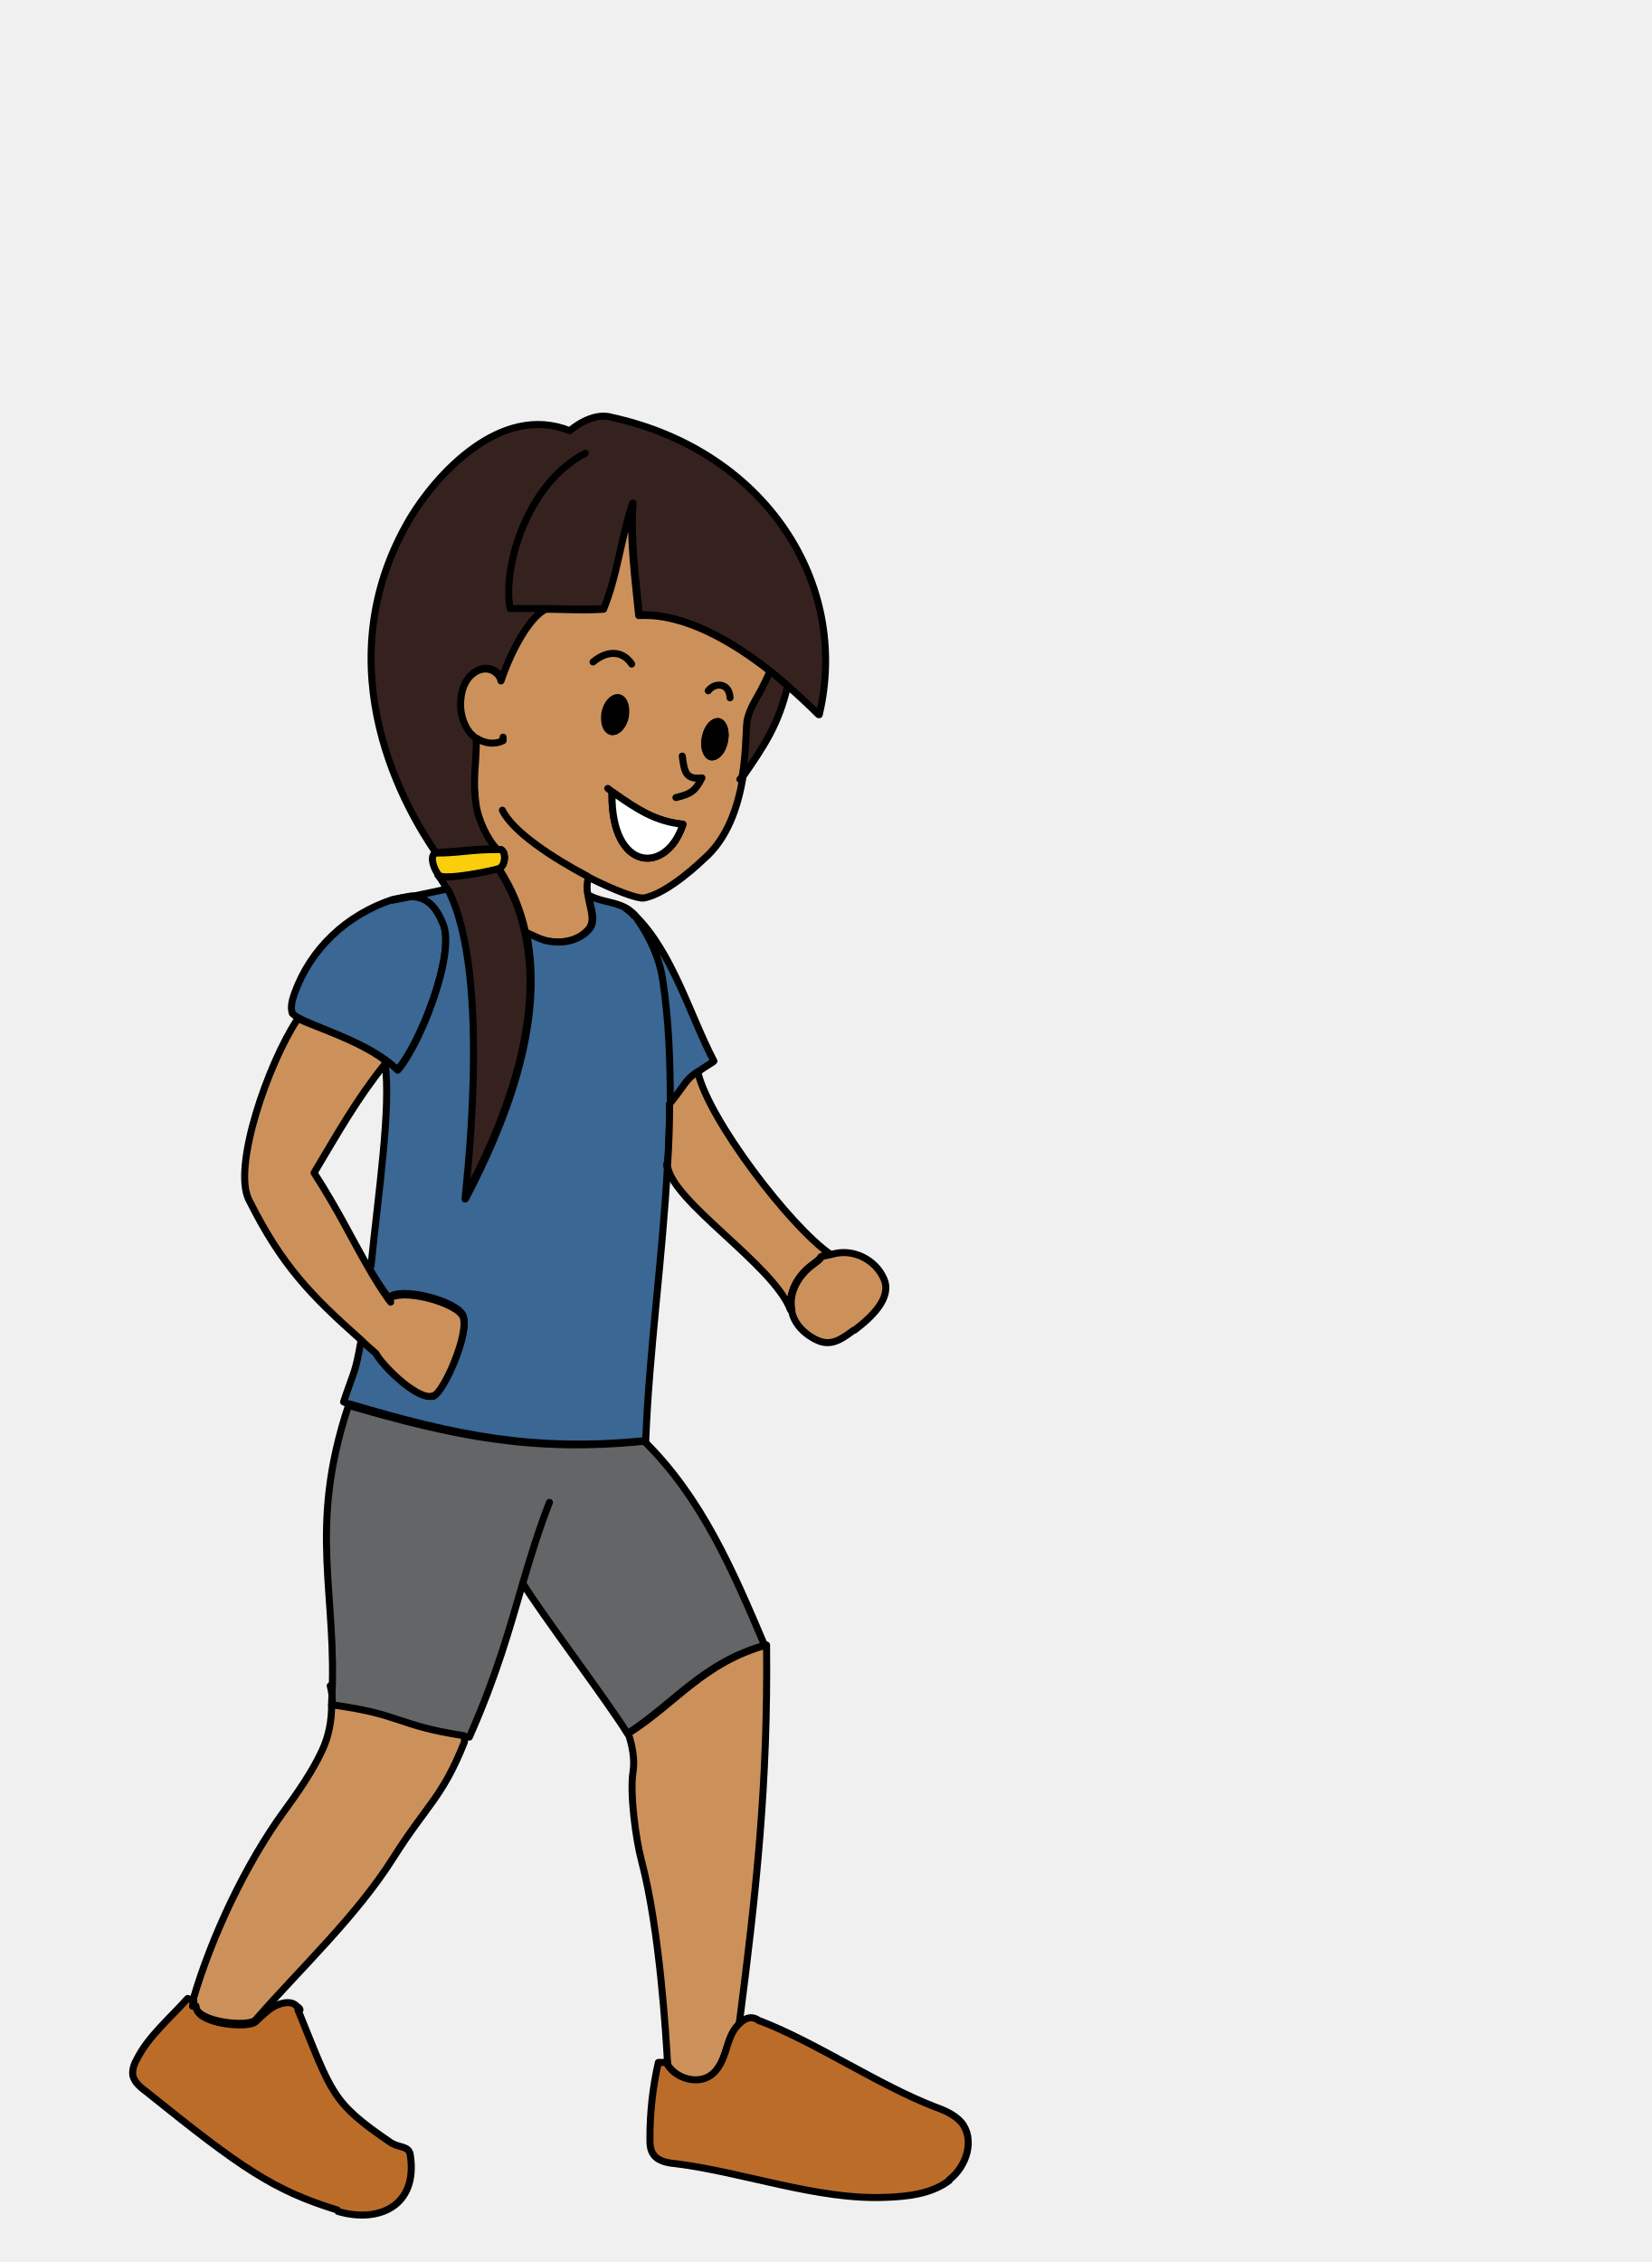
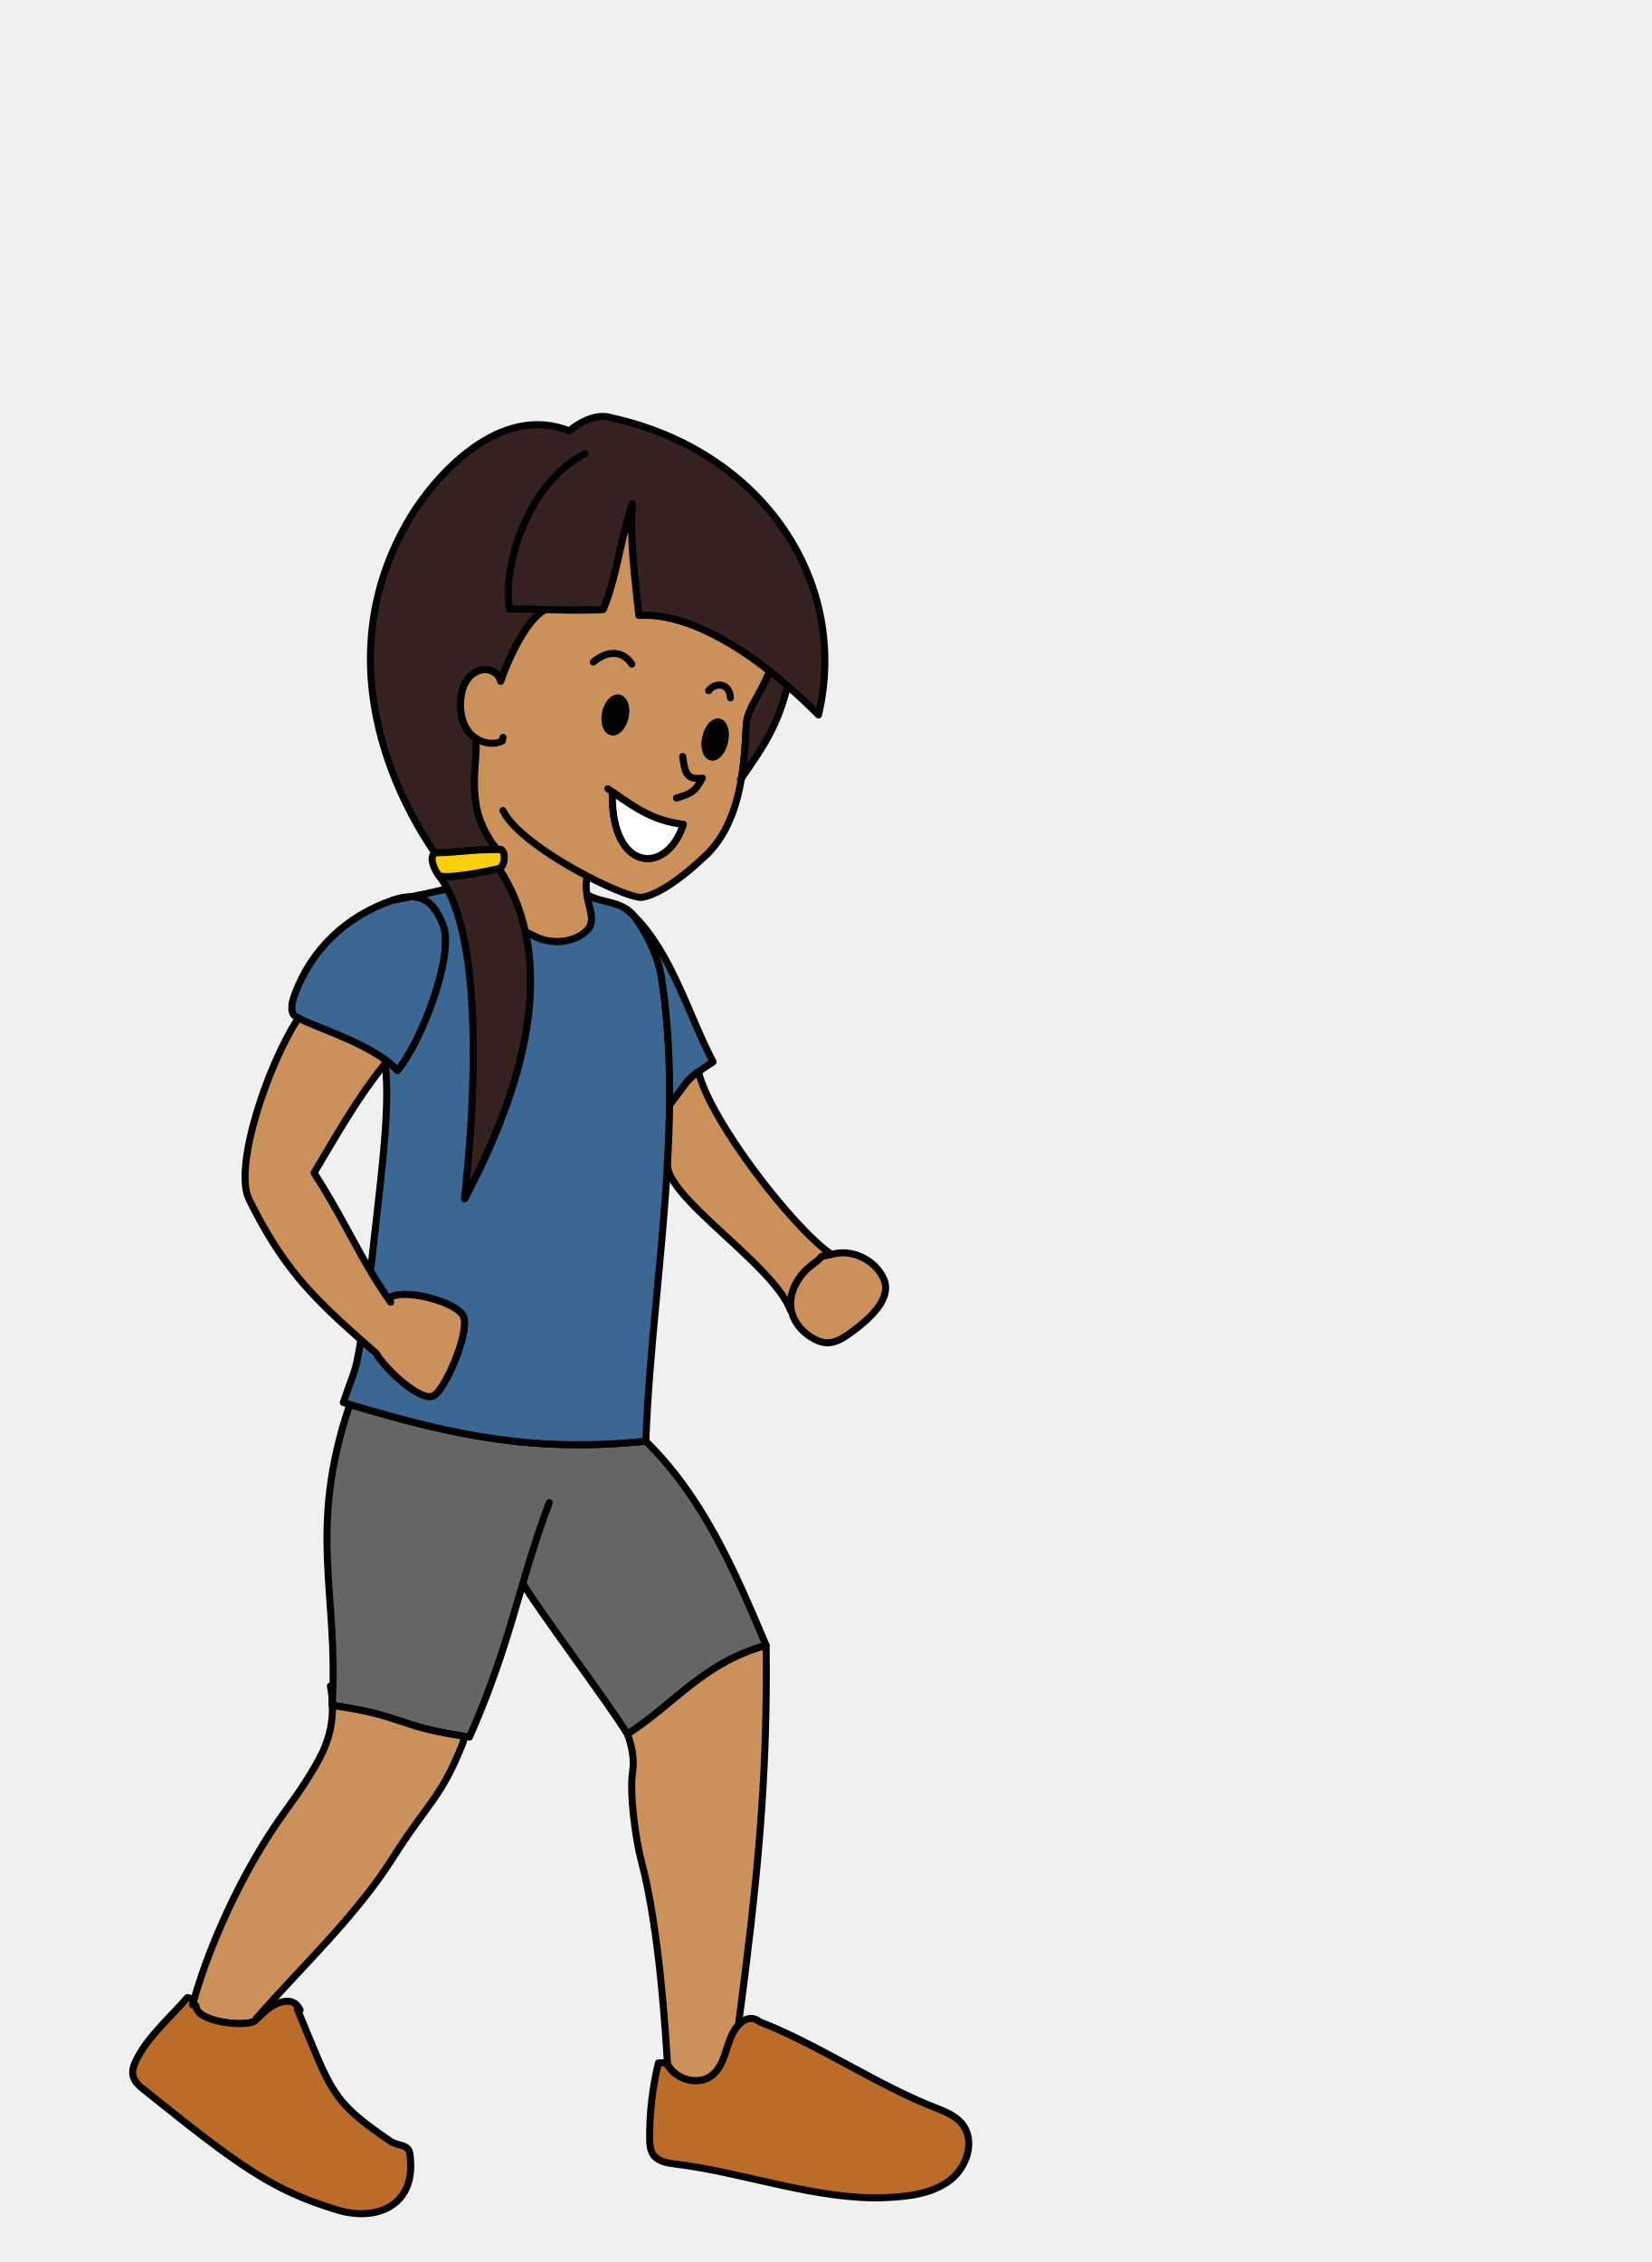
- <svg xmlns="http://www.w3.org/2000/svg" id="usa" width="235" height="321.9" viewBox="0 0 235 321.9">
+ <svg xmlns="http://www.w3.org/2000/svg" id="usa" width="235" height="321.866" viewBox="0 0 235 321.866">
  <defs>
    <style>.cls-1{fill:#3a6793;}.cls-1,.cls-2,.cls-3,.cls-4,.cls-5,.cls-6,.cls-7,.cls-8,.cls-9{stroke:#000;stroke-linecap:round;stroke-linejoin:round;}.cls-2{fill:#35221e;}.cls-3{fill:#cc915a;}.cls-4{fill:#636567;}.cls-5{fill:#bc6c29;}.cls-6{fill:#fff;}.cls-7{fill:none;}.cls-8{fill:#f9ce0d;}</style>
  </defs>
-   <path class="cls-2" d="M116.5,101.7c-1.3-1.3-2.8-2.7-4.4-4.1-.8-.7-1.7-1.4-2.5-2.1-5.7-4.5-12.5-8.3-18.6-8-.5-5-1.3-11-.9-15.9-1.7,5.2-2.1,10.1-4.1,15-3.1.2-5.6,0-8.2,0-1.9.8-4.6,4.9-6.4,10.2-.2-1-1.2-1.7-2.2-1.7-1,0-1.9.6-2.5,1.4-.6.8-.9,1.8-1,2.8-.2,1.7.2,3.5,1.3,4.9.3.3.6.6.9.8,0,4-.6,5.7,0,9.7.3,1.7,1.4,4.5,3,6.1-4.2,0-5.3.4-8.9.5-3.7-5.4-16.4-26-3.6-47.6,3.6-6,12.8-16.4,22.7-12.4,0,0,3.1-2.8,6-1.9,21.9,4.8,33.9,23.7,29.5,42.3Z" />
-   <path class="cls-2" d="M66.1,170.7c-.2.3,4.2-31.6-2.5-44.2-.4-.7-.8-1.4-1.3-2,.6.8,7.8-.7,8.6-.9,1.9,2.9,3.1,5.9,3.8,9.1,2.9,13.1-3.3,27.9-8.7,38Z" />
-   <path class="cls-4" d="M109,234.1c-9,2.5-13,8.3-19.7,12.6-2.4-4-12.5-17.4-14.9-21.4-1.9,6.5-3.7,13.1-7.6,21.9-.3,0-.5,0-.8-.1-9.7-1.4-8.6-2.9-18.8-4.4,0-.2,0-.3,0-.5.9-15.4-3.5-24.4,2.4-42.2h0c15.1,4.4,26.3,6.7,42.1,5.1,8.2,8.1,12.6,18.4,17.1,29Z" />
-   <path class="cls-7" d="M83.3,64.5c-8.3,4.3-11.8,16.2-10.7,22.1,1.8,0,3.5,0,5.1,0" />
-   <path class="cls-3" d="M90.9,87.6c-.5-5-1.3-11-.9-15.9-1.7,5.2-2.1,10.1-4.1,15-3.1.2-5.6,0-8.2,0-1.9.8-4.6,4.9-6.4,10.2-.2-1-1.2-1.7-2.2-1.7-1,0-1.9.6-2.5,1.4-.6.8-.9,1.8-1,2.8-.2,1.7.2,3.5,1.3,4.9.3.3.6.6.9.8,0,4-.6,5.7,0,9.7.3,1.7,1.4,4.5,3,6.1h.5c.8.4.6,2.4-.3,2.7,1.9,2.9,3.1,5.9,3.8,9.1,1.3.6,1.9.9,2.6,1.1,2.2.6,4.8.2,6.3-1.5,1.1-1.2.3-2.9,0-4.8h0c-.2-.8-.2-1.6,0-2.5v-.2c3.7,1.9,7,3.1,7.9,3,3.5-.6,8.5-5.5,8.5-5.5,3.4-2.9,4.9-7.4,5.6-11.5s.5-7.5.8-8.5c.6-2.2,1.5-2.8,3.2-6.7-5.7-4.5-12.5-8.3-18.6-8ZM86.2,101.4c.3-1.3,1.1-2.2,1.9-2.1.8.2,1.1,1.4.9,2.7-.3,1.3-1.1,2.2-1.9,2.1-.8-.2-1.1-1.4-.9-2.7ZM87.1,113l.2-.2c3.4,2.4,6,4.1,9.9,4.5-2.3,7.2-10.2,6.8-10.1-4.3ZM103.1,105.5c-.3,1.4-1.1,2.3-1.9,2.2-.7-.2-1.1-1.4-.8-2.8.3-1.4,1.1-2.3,1.9-2.2.7.2,1.1,1.4.8,2.8Z" />
-   <path class="cls-6" d="M97.2,117.3c-2.3,7.2-10.2,6.8-10.1-4.3l.2-.2c3.4,2.4,6,4.1,9.9,4.5Z" />
-   <path class="cls-7" d="M83.6,124.7c-4.9-2.6-10.6-6.3-12.1-9.4" />
-   <line class="cls-7" x1="109.5" y1="95.5" x2="109.5" y2="95.5" />
-   <path class="cls-7" d="M103.9,99.3c-.1-2.2-2.2-2.2-3.1-1" />
-   <path class="cls-7" d="M89.9,94.5c-1.1-1.7-3.2-2.2-5.5-.3" />
-   <path class="cls-7" d="M97.1,107.6c.3,2.1.4,3.4,2.8,3.1-1,2-1.7,2.3-3.7,2.8" />
-   <path class="cls-9" d="M103.1,105.5c-.3,1.4-1.1,2.3-1.9,2.2-.7-.2-1.1-1.4-.8-2.8.3-1.4,1.1-2.3,1.9-2.2.7.2,1.1,1.4.8,2.8Z" />
-   <path class="cls-9" d="M88.9,102c-.3,1.3-1.1,2.2-1.9,2.1-.8-.2-1.1-1.4-.9-2.7.3-1.3,1.1-2.2,1.9-2.1.8.2,1.1,1.4.9,2.7Z" />
-   <path class="cls-7" d="M87.3,112.8c-.3-.2-.5-.4-.8-.6" />
-   <path class="cls-1" d="M56.5,152.3c-.5-.5-1.1-1-1.7-1.5-3.8-2.8-10.1-4.7-12.4-6-.4-.2-.7-.5-.8-.6-.3-.9,0-1.9.3-2.8,2.3-6.4,7.4-11.2,14-13.4,1-.2,1.9-.3,2.6-.5h0c2.2,0,3.5,1.4,4.6,4,1.7,4.4-3.4,17.2-6.5,20.7Z" />
-   <path class="cls-7" d="M58.5,127.6c-.7.1-1.5.3-2.6.5,1-.3,1.8-.5,2.6-.5Z" />
-   <path class="cls-1" d="M95.3,157.1c0,2.9-.1,5.9-.3,8.8h0c-.7,13.1-2.6,26.3-3.1,39.1-15.8,1.6-27-.7-42.1-5.2-.3,0-.6-.2-.9-.3,1.6-4.8,1.6-3.8,2.5-8.8h0c.7.5,1.4,1.1,2.1,1.8,1,1.9,6.2,7,8.2,6,1.6-.8,5.2-9,4.2-11.3-.9-2.1-9-4.2-10.6-2.5h0c-1.1-1.5-2-2.9-2.8-4.3l.3-.2c1-10.1,2.9-22.6,2-28.9v-.5c.7.5,1.3,1,1.8,1.5,3.1-3.5,8.2-16.3,6.5-20.7-1-2.6-2.4-4-4.6-4,3.3-.7,2.9-.6,5.2-1.1,6.6,12.5,2.3,44.5,2.5,44.2,5.3-10.1,11.5-24.9,8.7-38,1.3.6,1.9.9,2.6,1.1,2.2.6,4.8.2,6.3-1.5,1.1-1.2.3-2.9,0-4.8h0s.2,0,.2,0c1.7.9,3.7.8,5.4,1.9.4.3.8.6,1.1,1h0c0,.2.2.3.2.4,1.8,2.6,3.2,5.5,3.7,8.7.9,5.8,1.2,11.8,1.1,17.8Z" />
-   <path class="cls-7" d="M90.2,130.3c-.3-.4-.7-.7-1.1-1" />
-   <path class="cls-3" d="M61.7,198.6c-1.9,1-7.2-4.1-8.2-6-.7-.6-1.5-1.3-2.1-1.9-7.2-6.4-11.3-10.6-16-20-2.3-4.7,2.7-19.2,6.9-25.6v-.2c2.4,1.2,8.7,3.1,12.5,6v.5c-4.1,5.1-6.8,10-10.1,15.5,3.6,5.6,5.4,9.5,7.8,13.6.8,1.4,1.7,2.9,2.8,4.4h0c1.6-1.7,9.7.4,10.6,2.5.9,2.3-2.6,10.5-4.2,11.3Z" />
-   <path class="cls-7" d="M55.6,185.3c-.1-.1-.2-.3-.3-.4" />
-   <path class="cls-1" d="M101.5,151.1c-.9.6-1.6,1-2.1,1.4-1.8,1.3-1.6,1.6-4,4.6h0c0-6-.2-11.9-1.1-17.8-.5-3.2-1.9-6.1-3.7-8.7,0-.1-.2-.2-.2-.3,5.3,5.2,7.8,14.2,11.2,20.7Z" />
-   <path class="cls-3" d="M118.3,178.5c-2.6.6-.5-.1-2.6,1.4-2.1,1.5-3.6,4-3.1,6.5h-.1c-2.4-6.4-16.9-15.4-17.5-20.5h0c.2-3,.3-5.9.3-8.8h0c2.4-3,2.2-3.4,4-4.6h0c1.5,6.8,13.2,22.1,18.9,26Z" />
-   <path class="cls-7" d="M94.9,165.6c0,.1,0,.2,0,.4" />
-   <path class="cls-3" d="M121.5,189.3c-2.4,1.8-3.8,2.5-6.3.8-1.2-.8-2.2-2-2.5-3.4,0-.1,0-.2,0-.3-.5-2.5,1-5,3.1-6.5,2.1-1.5,0-.8,2.6-1.4,2.9-.9,6.2.7,7.4,3.5,1.2,2.7-1.8,5.5-4.2,7.3Z" />
-   <path class="cls-7" d="M78.2,213.8c-1.6,4.1-2.7,7.8-3.8,11.5" />
-   <path class="cls-7" d="M47.3,242.7s0,0,0,0v-.4" />
-   <path class="cls-3" d="M66.1,247.1v.8c-3.2,8-5.2,8.7-10.2,16.6-5.2,8.2-13,15.5-19.4,22.8h0c0,.1-.1.2-.2.2-1,1-8.4.3-8.5-2.1h-.5c0-.4.1-.7.2-.9,2.6-8.9,7.5-19.3,12.9-26.7,1.9-2.6,4-5.6,5.4-8.6,1-2.1,1.4-4.3,1.4-6.6,10.2,1.4,9.1,2.9,18.8,4.4Z" />
-   <path class="cls-7" d="M27.4,285.3c0,0,0,.1,0,.2" />
-   <path class="cls-7" d="M47.3,242.2c0-.8-.1-1.5-.3-2.3" />
-   <path class="cls-7" d="M95,294.3h0c0,0,0-.2,0-.4" />
-   <path class="cls-3" d="M105.1,288.2c-1,1-1.3,2.4-1.8,3.7-.4,1.3-1,2.7-2.1,3.5-1.9,1.4-5,.6-6.2-1.5h0c0,0,0-.2,0-.4h0c-.2-3.6-1.1-18.9-3.7-28.7-.8-3-1.7-9.6-1.2-12.7.4-2.6-.7-5.4-.7-5.4,6.8-4.3,10.7-10.1,19.7-12.6.2,19.6-1.4,34.6-3.9,54Z" />
-   <path class="cls-5" d="M135.1,310.3c-2.5,1.9-5.9,2.3-9.1,2.4-9.7.4-20.2-3.6-29.9-4.8-1.2-.1-2.5-.4-3.1-1.3-.5-.7-.5-1.5-.5-2.4,0-3.6.4-7.2,1.2-10.7h1.3c0,.1,0,.2,0,.3h0c1.2,2,4.3,2.9,6.2,1.5,1.1-.8,1.7-2.2,2.1-3.5.4-1.3.8-2.7,1.8-3.7,1-1,1.9-1.3,3-.5h.1c8,3.1,16.8,9.1,24.8,12.2,1.4.5,2.8,1.1,3.8,2.2,2,2.4.8,6.3-1.7,8.2Z" />
-   <path class="cls-7" d="M42.7,286c0-.1-.1-.2-.2-.3" />
-   <path class="cls-5" d="M48,314.5c-9.1-2.8-13.7-6-27-16.7-.9-.7-1.9-1.4-2.1-2.5-.1-.8.2-1.6.6-2.3,1.6-3.2,4.8-5.9,7.2-8.6l.9.3c0,.3-.2.5-.2.8h.5c0,2.6,7.5,3.2,8.5,2.2,0,0,.1-.1.2-.2,1-.9,1.9-1.9,3.2-2.3,1.2-.4,2.2-.3,2.8.8h-.2c4.9,12,4.7,13.1,13.2,18.9,1.2.8,2.6.4,2.8,1.8,1.1,7.3-4.6,9.7-10.3,8Z" />
-   <path class="cls-2" d="M112.1,97.6c-1.3,5.5-3.3,8.5-6.5,13.1.7-4,.5-7.5.8-8.5.6-2.2,1.5-2.8,3.2-6.7.9.7,1.7,1.4,2.5,2.1Z" />
-   <path class="cls-7" d="M105.5,110.7c0,0-.1.1-.2.2" />
-   <path class="cls-8" d="M71,123.6c-.8.3-8,1.8-8.6.9-.6-.8-1.3-2.5-.5-3.1,3.7,0,4.8-.5,8.9-.5h.5c.8.4.6,2.4-.3,2.7Z" />
-   <path class="cls-7" d="M71.6,104.9c0,.2,0,.3,0,.5-1.2.6-2.6.4-3.7-.3" />
+   <path class="cls-2" d="M116.475,101.732c-1.32-1.34-2.81-2.74-4.41-4.13-.81-.7-1.66-1.4-2.53-2.08-5.74-4.52-12.53-8.28-18.62-7.95-.54-4.97-1.34-10.95-.94-15.86-1.74,5.22-2.11,10.12-4.13,15.02-3.07.17-5.61.09-8.18.01-1.9.76-4.56,4.93-6.42,10.21-.2-.97-1.19-1.66-2.18-1.67-.99-.01-1.93.57-2.52,1.37-.59.8-.87,1.79-.97,2.78-.19,1.71.15,3.55,1.27,4.86.27.31.58.58.93.8.03,4-.62,5.7.03,9.68.27,1.66,1.41,4.45,3,6.11-4.18,0-5.28.43-8.93.47-3.68-5.35-16.37-26.05-3.57-47.6,3.6-6.05,12.79-16.43,22.71-12.44,0,0,3.11-2.78,5.95-1.88,21.94,4.82,33.93,23.7,29.51,42.3Z" />
+   <path class="cls-2" d="M66.105,170.652c-.17.31,4.17-31.61-2.45-44.16-.38-.74-.81-1.42-1.28-2.01.62.83,7.82-.66,8.64-.92,1.87,2.87,3.08,5.92,3.76,9.06,2.88,13.14-3.35,27.93-8.67,38.03Z" />
+   <path class="cls-4" d="M109.025,234.122c-9.01,2.53-12.95,8.28-19.74,12.63-2.36-3.96-12.49-17.41-14.88-21.44-1.91,6.51-3.72,13.09-7.6,21.86-.26-.04-.51-.07-.75-.11-9.66-1.45-8.57-2.94-18.75-4.39,0-.15,0-.3-.01-.46.87-15.44-3.55-24.43,2.44-42.23l.04-.14c15.1,4.52,26.29,6.82,42.13,5.23,8.24,8.11,12.61,18.41,17.12,29.05Z" />
+   <path class="cls-7" d="M83.255,64.532c-8.28,4.28-11.78,16.22-10.73,22.13,1.82-.02,3.49.03,5.14.08" />
+   <path class="cls-3" d="M90.915,87.572c-.54-4.97-1.34-10.95-.94-15.86-1.74,5.22-2.11,10.12-4.13,15.02-3.07.17-5.61.09-8.18.01-1.9.76-4.56,4.93-6.42,10.21-.2-.97-1.19-1.66-2.18-1.67-.99-.01-1.93.57-2.52,1.37-.59.8-.87,1.79-.97,2.78-.19,1.71.15,3.55,1.27,4.86.27.31.58.58.93.8.03,4-.62,5.7.03,9.68.27,1.66,1.41,4.45,3,6.11h.47c.77.4.56,2.42-.26,2.68,1.87,2.87,3.08,5.92,3.76,9.06,1.32.62,1.9.93,2.56,1.11,2.18.59,4.75.2,6.3-1.45,1.1-1.18.26-2.88-.08-4.85v-.01c-.15-.79-.21-1.61-.04-2.47l.13-.24c3.61,1.88,6.84,3.12,7.75,2.97,3.48-.58,8.55-5.51,8.55-5.51,3.44-2.92,4.91-7.44,5.58-11.46s.55-7.55.81-8.48c.62-2.21,1.5-2.78,3.2-6.71-5.74-4.52-12.53-8.28-18.62-7.95ZM86.195,101.422c.28-1.31,1.13-2.23,1.89-2.07.76.17,1.14,1.36.85,2.68-.29,1.32-1.14,2.24-1.89,2.08-.76-.17-1.14-1.36-.85-2.69ZM87.135,113.022l.16-.23c3.42,2.44,6.02,4.07,9.94,4.51-2.32,7.25-10.19,6.85-10.1-4.28ZM103.095,105.512c-.29,1.36-1.13,2.34-1.86,2.18-.74-.16-1.08-1.4-.78-2.76.3-1.36,1.13-2.33,1.86-2.17.73.16,1.08,1.39.78,2.75Z" />
+   <path class="cls-6" d="M97.235,117.302c-2.32,7.25-10.19,6.85-10.1-4.28l.16-.23c3.42,2.44,6.02,4.07,9.94,4.51Z" />
+   <path class="cls-7" d="M83.645,124.712c-4.94-2.57-10.61-6.34-12.07-9.37" />
+   <line class="cls-7" x1="109.535" y1="95.522" x2="109.535" y2="95.512" />
+   <path class="cls-7" d="M103.946,99.304c-.135-2.24-2.212-2.218-3.102-1.021" />
+   <path class="cls-7" d="M89.907,94.499c-1.084-1.694-3.177-2.228-5.471-.298" />
+   <path class="cls-7" d="M97.148,107.647c.299,2.074.429,3.421,2.802,3.07-1.043,1.992-1.729,2.256-3.684,2.837" />
+   <path class="cls-9" d="M103.095,105.512c-.29,1.36-1.13,2.34-1.86,2.18-.74-.16-1.08-1.4-.78-2.76.3-1.36,1.13-2.33,1.86-2.17.73.16,1.08,1.39.78,2.75Z" />
+   <path class="cls-9" d="M88.935,102.032c-.29,1.32-1.14,2.24-1.89,2.08-.76-.17-1.14-1.36-.85-2.69.28-1.31,1.13-2.23,1.89-2.07.76.17,1.14,1.36.85,2.68Z" />
+   <path class="cls-7" d="M87.295,112.792c-.26-.18-.52-.37-.79-.56" />
+   <path class="cls-1" d="M56.545,152.342c-.48-.54-1.06-1.04-1.72-1.53-3.83-2.81-10.15-4.73-12.37-5.96-.44-.24-.72-.45-.79-.64-.32-.89-.03-1.87.3-2.76,2.35-6.39,7.4-11.16,13.95-13.37,1.05-.2,1.89-.35,2.57-.49h.01c2.2,0,3.53,1.39,4.56,4.01,1.74,4.42-3.37,17.22-6.51,20.74Z" />
+   <path class="cls-7" d="M58.485,127.592c-.68.14-1.52.29-2.57.49.97-.33,1.83-.49,2.57-.49Z" />
+   <path class="cls-1" d="M95.285,157.142c-.03,2.92-.14,5.86-.32,8.8v.02c-.74,13.09-2.59,26.29-3.06,39.11-15.84,1.59-27.03-.71-42.13-5.23-.3-.09-.61-.18-.91-.27,1.6-4.81,1.64-3.8,2.47-8.8l.07-.08c.68.6,1.4,1.22,2.14,1.87,1,1.9,6.25,7.02,8.16,6.04,1.6-.81,5.17-8.99,4.24-11.28-.86-2.12-9.01-4.19-10.59-2.53l-.07.05c-1.07-1.52-1.98-2.96-2.8-4.38l.32-.19c1.04-10.08,2.91-22.58,1.98-28.92l.04-.54c.66.49,1.24.99,1.72,1.53,3.14-3.52,8.25-16.32,6.51-20.74-1.03-2.62-2.36-4.01-4.56-4.01,3.35-.65,2.89-.63,5.16-1.1,6.62,12.55,2.28,44.47,2.45,44.16,5.32-10.1,11.55-24.89,8.67-38.03,1.32.62,1.9.93,2.56,1.11,2.18.59,4.75.2,6.3-1.45,1.1-1.18.26-2.88-.08-4.85v-.01l.17-.02c1.66.93,3.69.83,5.36,1.92.38.31.75.64,1.11.99l.06.06c.08.1.17.21.25.33,1.82,2.63,3.21,5.53,3.68,8.69.88,5.84,1.16,11.77,1.1,17.75Z" />
+   <path class="cls-7" d="M90.195,130.312c-.34-.42-.72-.74-1.11-.99" />
+   <path class="cls-3" d="M61.705,198.602c-1.91.98-7.16-4.14-8.16-6.04-.74-.65-1.46-1.27-2.14-1.87-7.25-6.4-11.31-10.63-15.95-20.01-2.3-4.65,2.71-19.2,6.87-25.6l.13-.23c2.22,1.23,8.54,3.15,12.37,5.96l-.04.54c-4.1,5.13-6.77,9.99-10.09,15.53,3.55,5.57,5.39,9.52,7.79,13.58.82,1.42,1.73,2.86,2.8,4.38l.07-.05c1.58-1.66,9.73.41,10.59,2.53.93,2.29-2.64,10.47-4.24,11.28Z" />
+   <path class="cls-7" d="M55.595,185.292c-.11-.15-.21-.3-.31-.45" />
+   <path class="cls-1" d="M101.475,151.102c-.92.6-1.59,1.04-2.09,1.4-1.79,1.28-1.65,1.6-4.04,4.64h-.06c.06-5.98-.22-11.91-1.1-17.75-.47-3.16-1.86-6.06-3.68-8.69-.08-.12-.17-.23-.25-.33,5.31,5.22,7.78,14.19,11.22,20.73Z" />
+   <path class="cls-3" d="M118.325,178.502c-2.58.59-.49-.14-2.64,1.4-2.06,1.48-3.55,4.05-3.08,6.52l-.11.03c-2.39-6.4-16.87-15.41-17.53-20.49v-.02c.18-2.94.29-5.88.32-8.8h.06c2.39-3.04,2.25-3.36,4.04-4.64l.03.04c1.55,6.71,13.24,22.04,18.91,25.96Z" />
+   <path class="cls-7" d="M94.945,165.562c0,.12,0,.25.02.38" />
+   <path class="cls-3" d="M121.515,189.302c-2.39,1.79-3.84,2.49-6.32.82-1.19-.81-2.16-2-2.52-3.4-.03-.1-.05-.2-.07-.3-.47-2.47,1.02-5.04,3.08-6.52,2.15-1.54.06-.81,2.64-1.4,2.85-.87,6.22.74,7.43,3.47,1.22,2.73-1.85,5.53-4.24,7.33Z" />
+   <path class="cls-7" d="M78.175,213.812c-1.56,4.07-2.68,7.77-3.77,11.5" />
+   <path class="cls-7" d="M47.305,242.672c-.01-.01-.03-.01-.04-.01l.03-.45" />
+   <path class="cls-3" d="M66.055,247.062l-.11.75c-3.11,8.01-5.08,8.7-10.07,16.6-5.19,8.21-13.04,15.53-19.43,22.84l.08.08c-.06.05-.12.11-.18.17-1.01.99-8.39.33-8.47-2.09l-.48-.14c.06-.25.14-.51.22-.77,2.57-8.93,7.54-19.29,12.91-26.68,1.89-2.6,4.02-5.65,5.4-8.56,1-2.12,1.44-4.33,1.38-6.59,10.18,1.45,9.09,2.94,18.75,4.39Z" />
+   <path class="cls-7" d="M27.395,285.272c-.03.08-.05.15-.07.23" />
+   <path class="cls-7" d="M47.295,242.212c-.04-.76-.13-1.53-.28-2.3" />
+   <path class="cls-7" d="M95.025,294.262v-.02c-.01-.05-.02-.16-.03-.34" />
+   <path class="cls-3" d="M105.085,288.162c-.95,1.02-1.34,2.39-1.76,3.7-.42,1.31-.95,2.67-2.07,3.51-1.91,1.44-5.02.57-6.18-1.48l-.08.01c-.01-.11-.02-.24-.03-.41v-.01c-.21-3.59-1.09-18.86-3.7-28.68-.81-3.02-1.71-9.6-1.24-12.69.41-2.64-.74-5.36-.74-5.36,6.79-4.35,10.73-10.1,19.74-12.63.25,19.62-1.38,34.59-3.94,54.04Z" />
+   <path class="cls-5" d="M135.115,310.292c-2.53,1.89-5.9,2.27-9.08,2.41-9.73.42-20.23-3.6-29.89-4.77-1.16-.14-2.45-.35-3.14-1.27-.49-.66-.54-1.55-.55-2.37-.03-3.61.39-7.22,1.24-10.74l1.27-.06c.01.17.02.3.03.41l.08-.01c1.16,2.05,4.27,2.92,6.18,1.48,1.12-.84,1.65-2.2,2.07-3.51.42-1.31.81-2.68,1.76-3.7.95-1.01,1.94-1.29,3.05-.46l.1.04c8.01,3.1,16.81,9.05,24.82,12.15,1.38.54,2.83,1.12,3.79,2.23,2.03,2.38.81,6.28-1.73,8.17Z" />
+   <path class="cls-7" d="M42.705,286.012c-.05-.1-.1-.19-.16-.28" />
+   <path class="cls-5" d="M47.975,314.452c-9.08-2.76-13.74-6.05-26.99-16.71-.88-.71-1.92-1.41-2.08-2.53-.12-.81.24-1.6.61-2.33,1.63-3.18,4.83-5.94,7.16-8.65l.94.27c-.08.26-.16.52-.22.77l.48.14c.08,2.42,7.46,3.08,8.47,2.09.06-.06.12-.12.18-.17.95-.93,1.92-1.91,3.19-2.35,1.24-.43,2.22-.28,2.83.75l-.24.13c4.92,11.82,4.72,12.99,13.18,18.77,1.18.81,2.63.4,2.84,1.83,1.07,7.28-4.6,9.74-10.35,7.99Z" />
+   <path class="cls-2" d="M112.065,97.602c-1.35,5.51-3.32,8.53-6.54,13.11.67-4.02.55-7.55.81-8.48.62-2.21,1.5-2.78,3.2-6.71.87.68,1.72,1.38,2.53,2.08Z" />
+   <path class="cls-7" d="M105.525,110.712c-.05.07-.11.15-.16.23" />
+   <path class="cls-8" d="M71.015,123.562c-.82.26-8.02,1.75-8.64.92-.62-.83-1.34-2.52-.5-3.13,3.65-.04,4.75-.47,8.93-.47h.47c.77.4.56,2.42-.26,2.68Z" />
+   <path class="cls-7" d="M71.575,104.922c-.03.17-.05.33-.08.5-1.17.6-2.61.38-3.72-.33" />
</svg>
